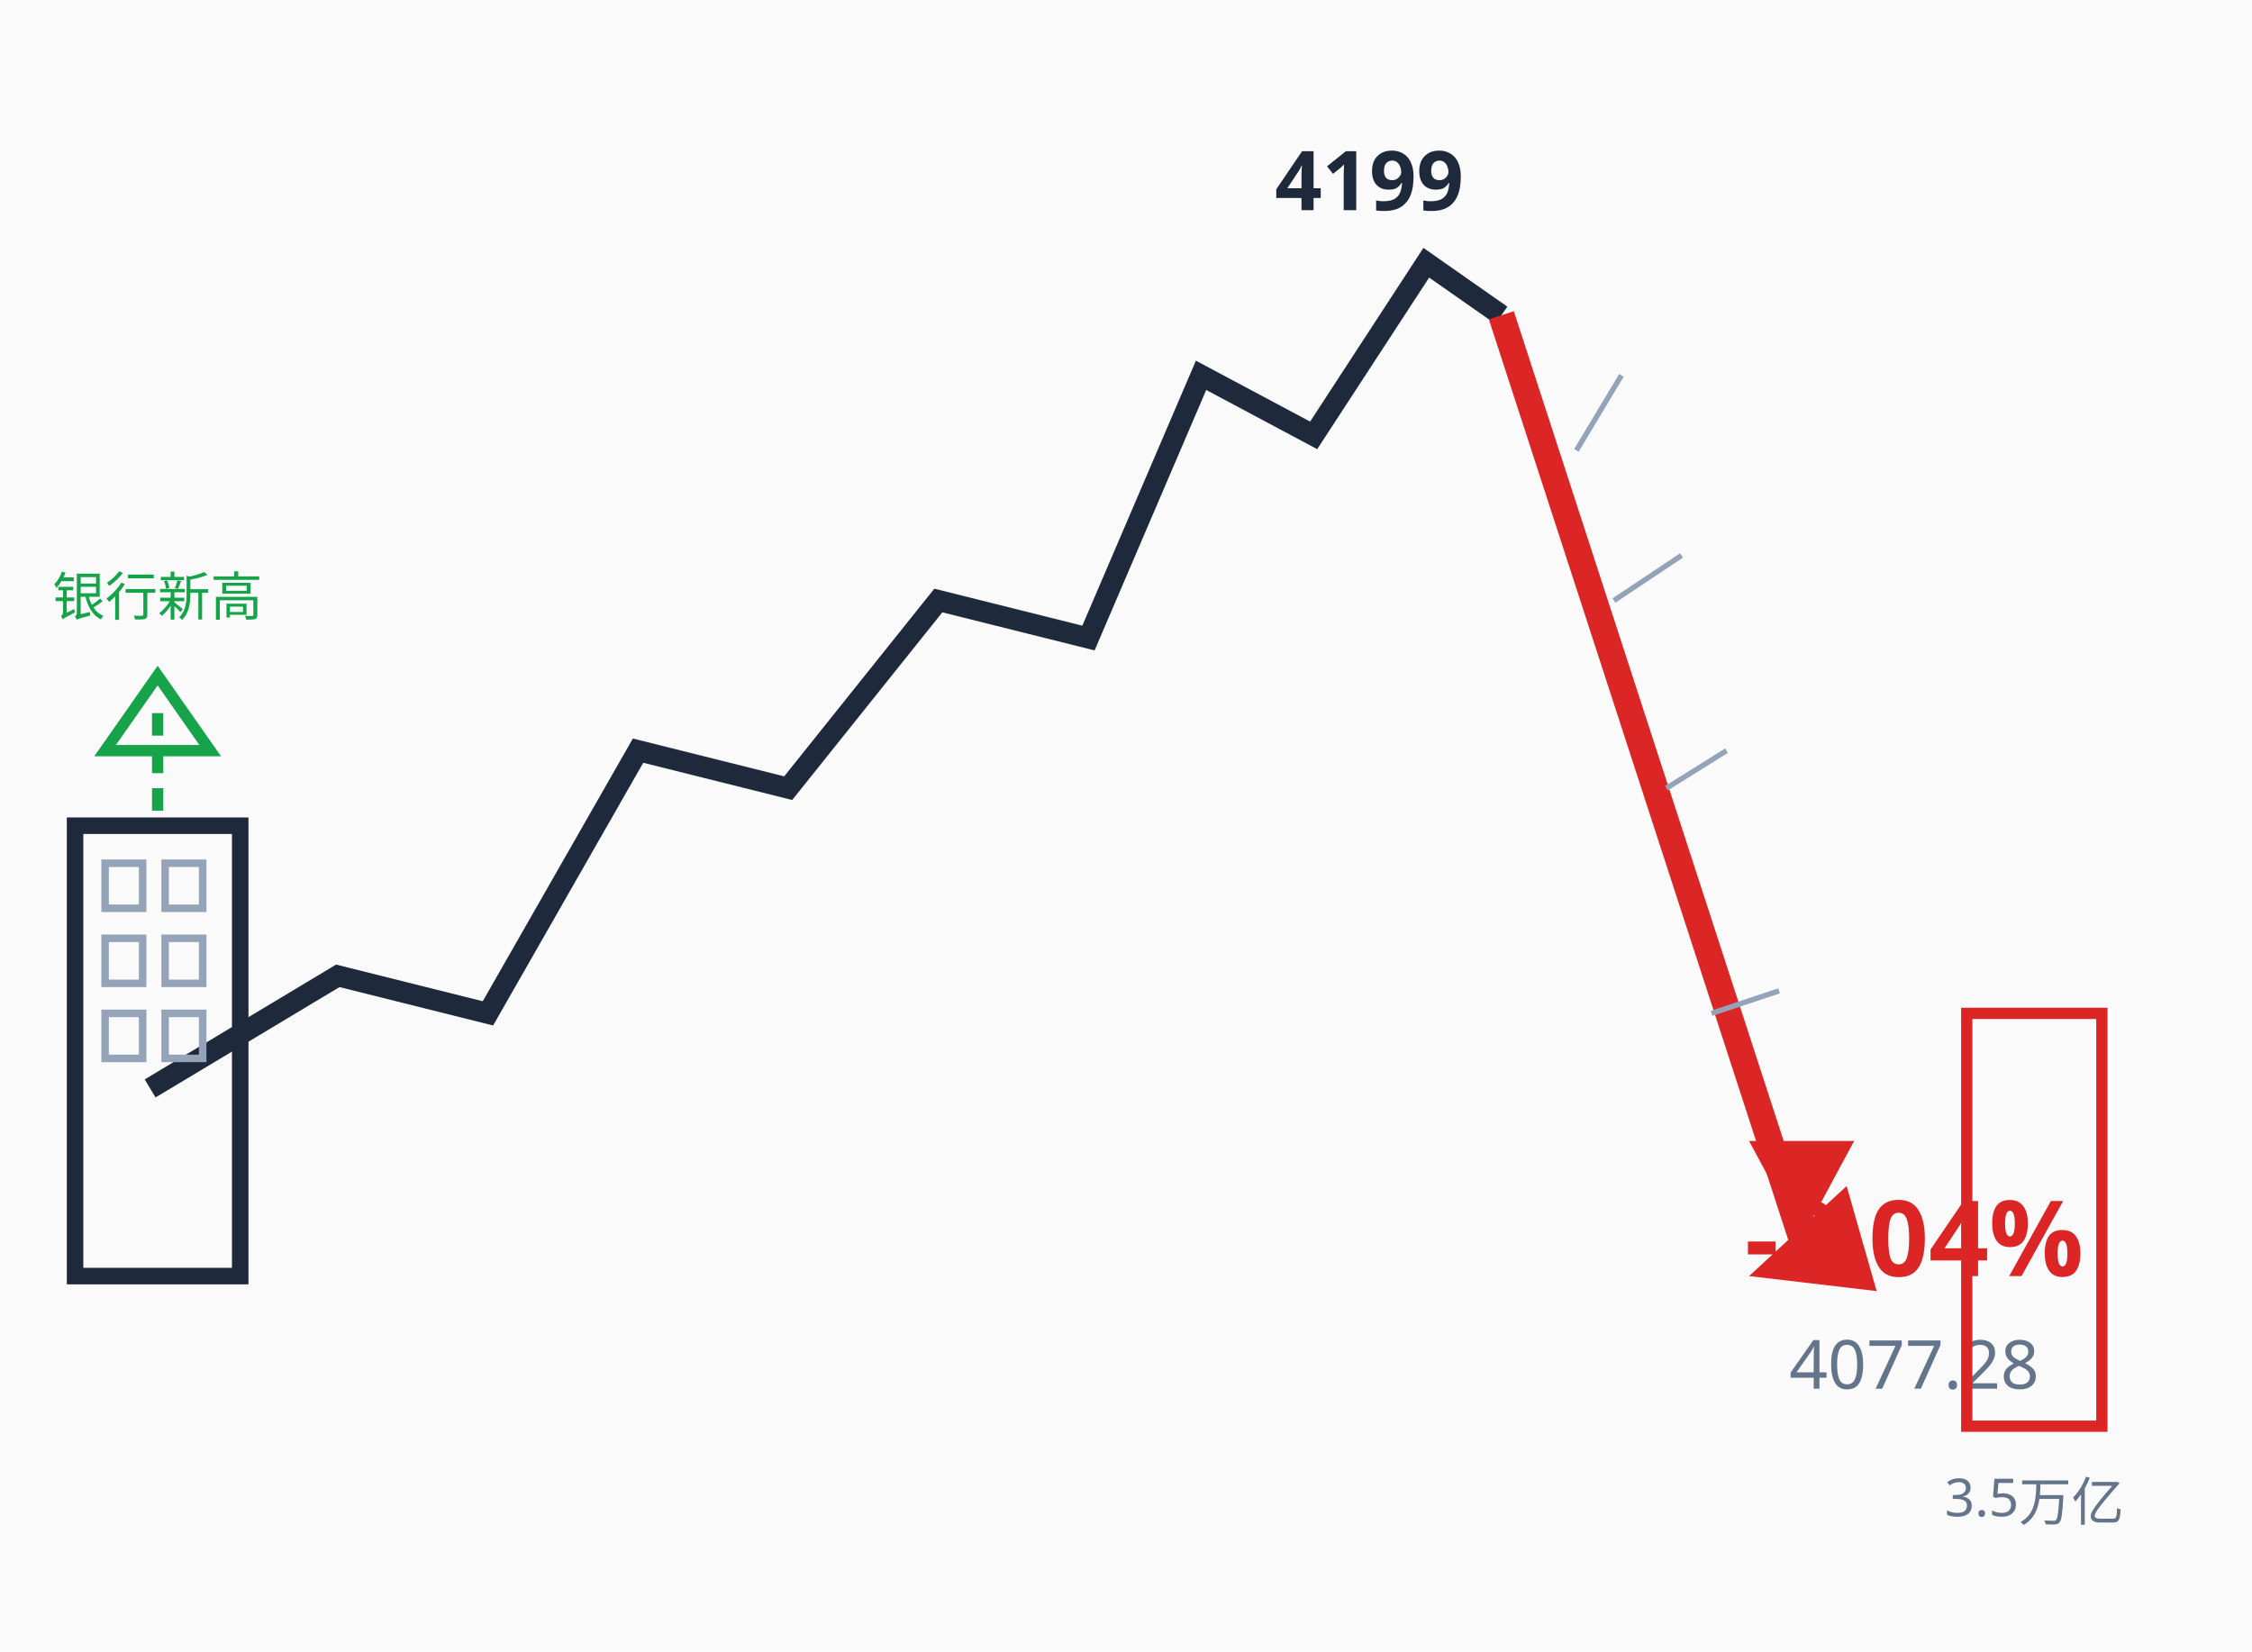
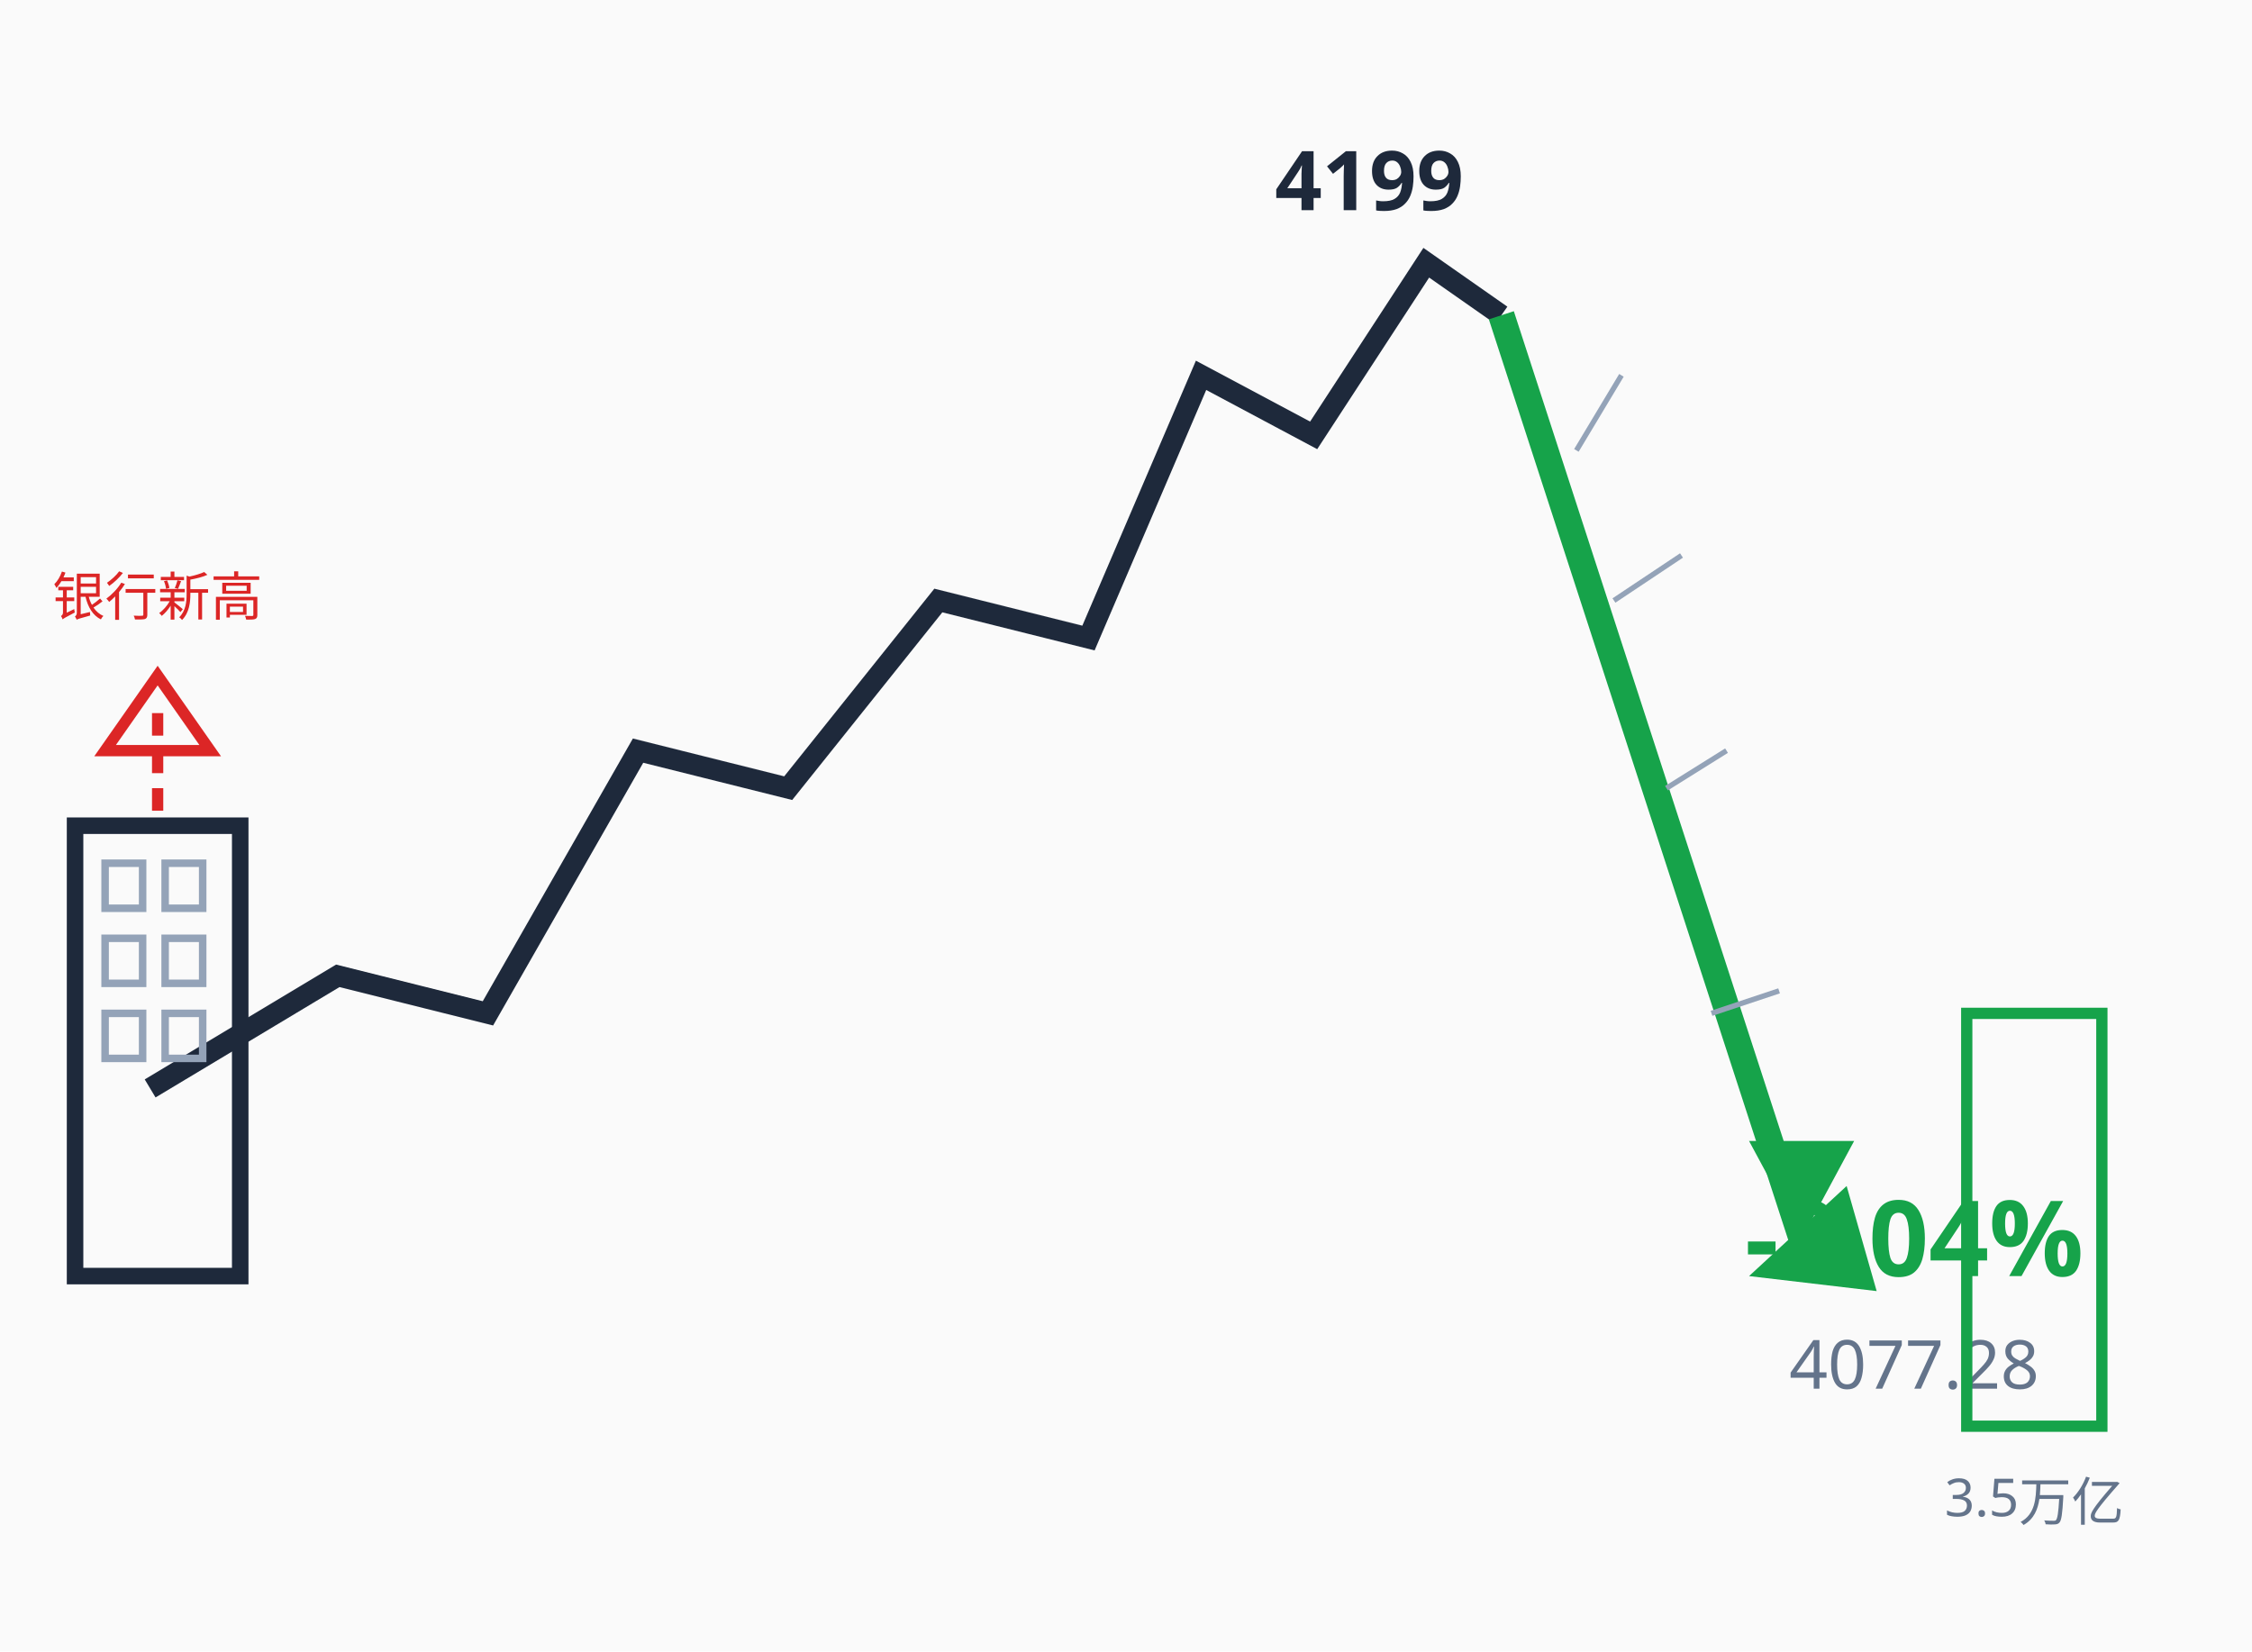
<svg xmlns="http://www.w3.org/2000/svg" viewBox="0 0 300 220">
  <rect width="300" height="220" fill="#FAFAFA" />
  <polyline points="20,145 45,130 65,135 85,100 105,105 125,80 145,85 160,50 175,58 190,35 200,42" fill="none" stroke="#1E293B" stroke-width="2.8" />
-   <line x1="200" y1="42" x2="240" y2="165" stroke="#DC2626" stroke-width="3.5" />
-   <polygon points="240,165 233,152 247,152" fill="#DC2626" />
-   <polygon points="246,158 233,170 250,172" fill="#DC2626" />
+   <line x1="200" y1="42" x2="240" y2="165" stroke="#16A34A" stroke-width="3.5" />
+   <polygon points="240,165 233,152 247,152" fill="#16A34A" />
+   <polygon points="246,158 233,170 250,172" fill="#16A34A" />
  <line x1="210" y1="60" x2="216" y2="50" stroke="#94A3B8" stroke-width="0.7" />
  <line x1="215" y1="80" x2="224" y2="74" stroke="#94A3B8" stroke-width="0.7" />
  <line x1="222" y1="105" x2="230" y2="100" stroke="#94A3B8" stroke-width="0.7" />
  <line x1="228" y1="135" x2="237" y2="132" stroke="#94A3B8" stroke-width="0.7" />
  <text x="195" y="28" text-anchor="end" font-family="'Noto Sans SC',sans-serif" font-size="11" font-weight="900" fill="#1E293B">4199</text>
-   <text x="255" y="170" text-anchor="middle" font-family="'Noto Sans SC',sans-serif" font-size="14" font-weight="900" fill="#DC2626">-2.04%</text>
+   <text x="255" y="170" text-anchor="middle" font-family="'Noto Sans SC',sans-serif" font-size="14" font-weight="900" fill="#16A34A">-2.04%</text>
  <text x="255" y="185" text-anchor="middle" font-family="'Noto Sans SC',sans-serif" font-size="9" fill="#64748B">4077.28</text>
  <rect x="10" y="110" width="22" height="60" fill="none" stroke="#1E293B" stroke-width="2.2" />
  <rect x="14" y="115" width="5" height="6" fill="none" stroke="#94A3B8" stroke-width="1" />
  <rect x="22" y="115" width="5" height="6" fill="none" stroke="#94A3B8" stroke-width="1" />
  <rect x="14" y="125" width="5" height="6" fill="none" stroke="#94A3B8" stroke-width="1" />
  <rect x="22" y="125" width="5" height="6" fill="none" stroke="#94A3B8" stroke-width="1" />
  <rect x="14" y="135" width="5" height="6" fill="none" stroke="#94A3B8" stroke-width="1" />
  <rect x="22" y="135" width="5" height="6" fill="none" stroke="#94A3B8" stroke-width="1" />
-   <line x1="21" y1="95" x2="21" y2="108" stroke="#16A34A" stroke-width="1.5" stroke-dasharray="3,2" />
-   <polygon points="14,100 21,90 28,100" fill="none" stroke="#16A34A" stroke-width="1.5" />
-   <text x="21" y="82" text-anchor="middle" font-family="'Noto Sans SC',sans-serif" font-size="7" fill="#16A34A">银行新高</text>
-   <rect x="262" y="135" width="18" height="55" fill="none" stroke="#DC2626" stroke-width="1.5" />
+   <line x1="21" y1="95" x2="21" y2="108" stroke="#DC2626" stroke-width="1.5" stroke-dasharray="3,2" />
+   <polygon points="14,100 21,90 28,100" fill="none" stroke="#DC2626" stroke-width="1.5" />
+   <text x="21" y="82" text-anchor="middle" font-family="'Noto Sans SC',sans-serif" font-size="7" fill="#DC2626">银行新高</text>
+   <rect x="262" y="135" width="18" height="55" fill="none" stroke="#16A34A" stroke-width="1.5" />
  <text x="271" y="202" text-anchor="middle" font-family="'Noto Sans SC',sans-serif" font-size="7" fill="#64748B">3.5万亿</text>
</svg>
